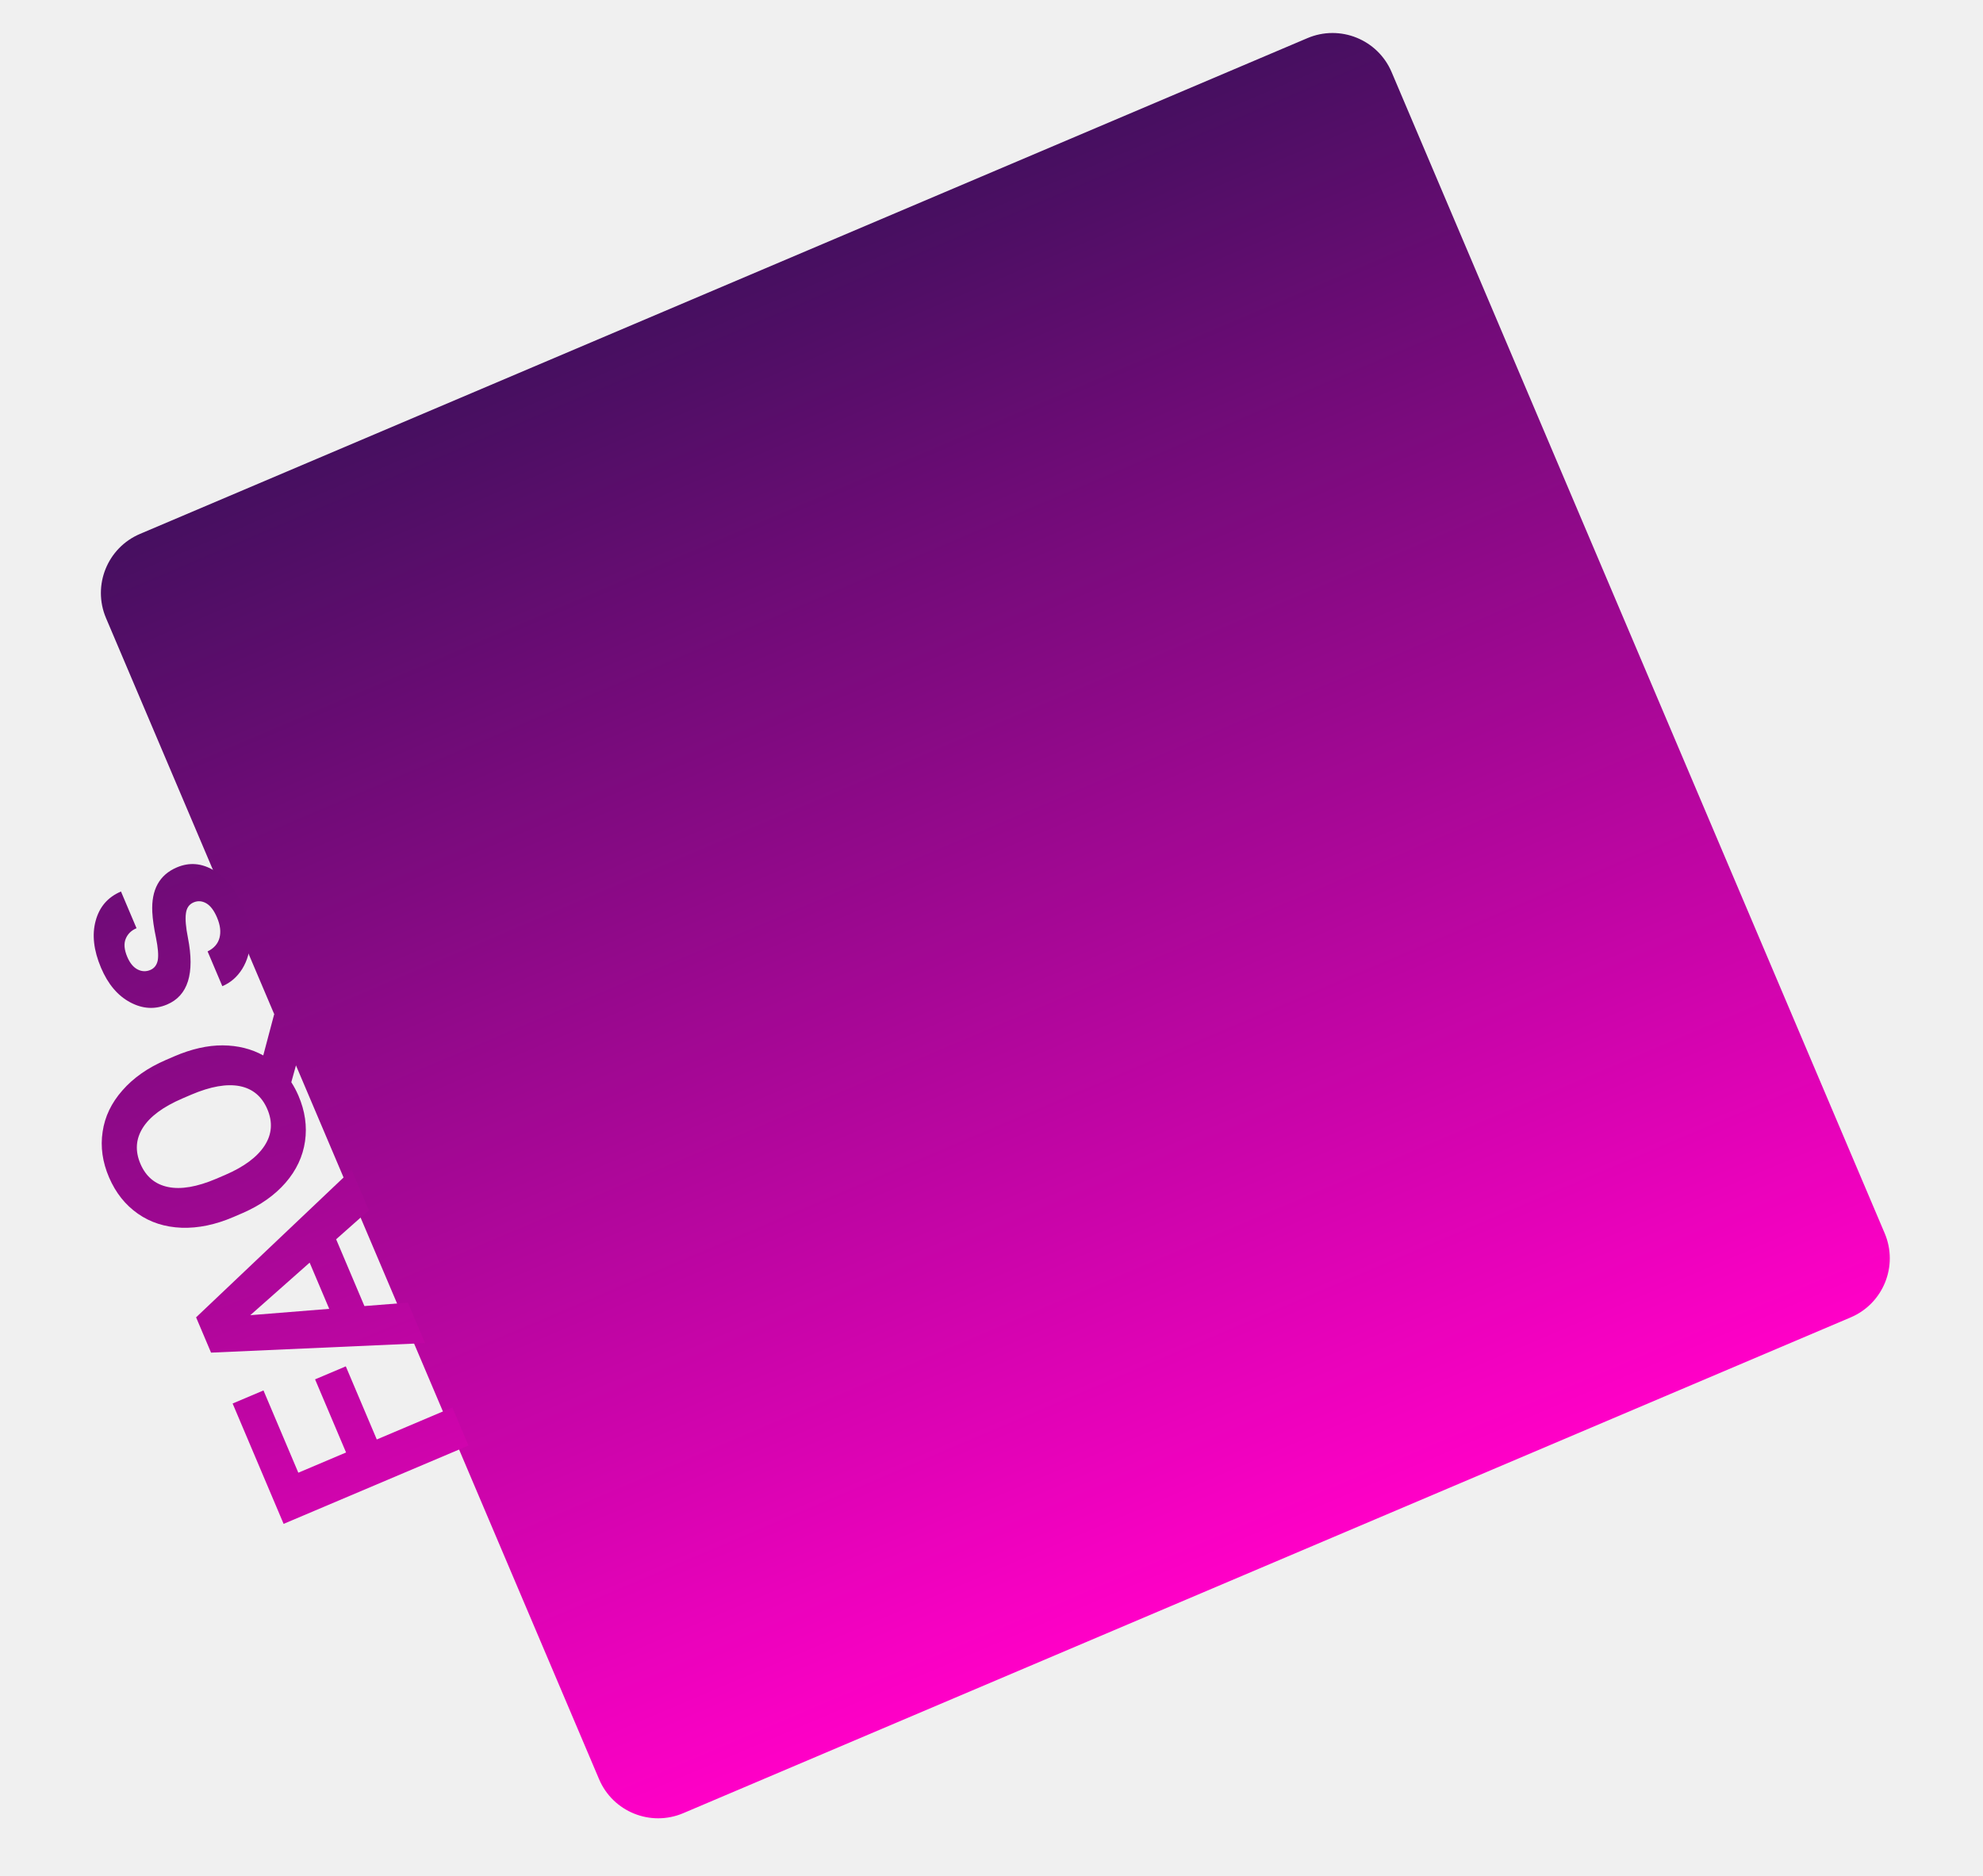
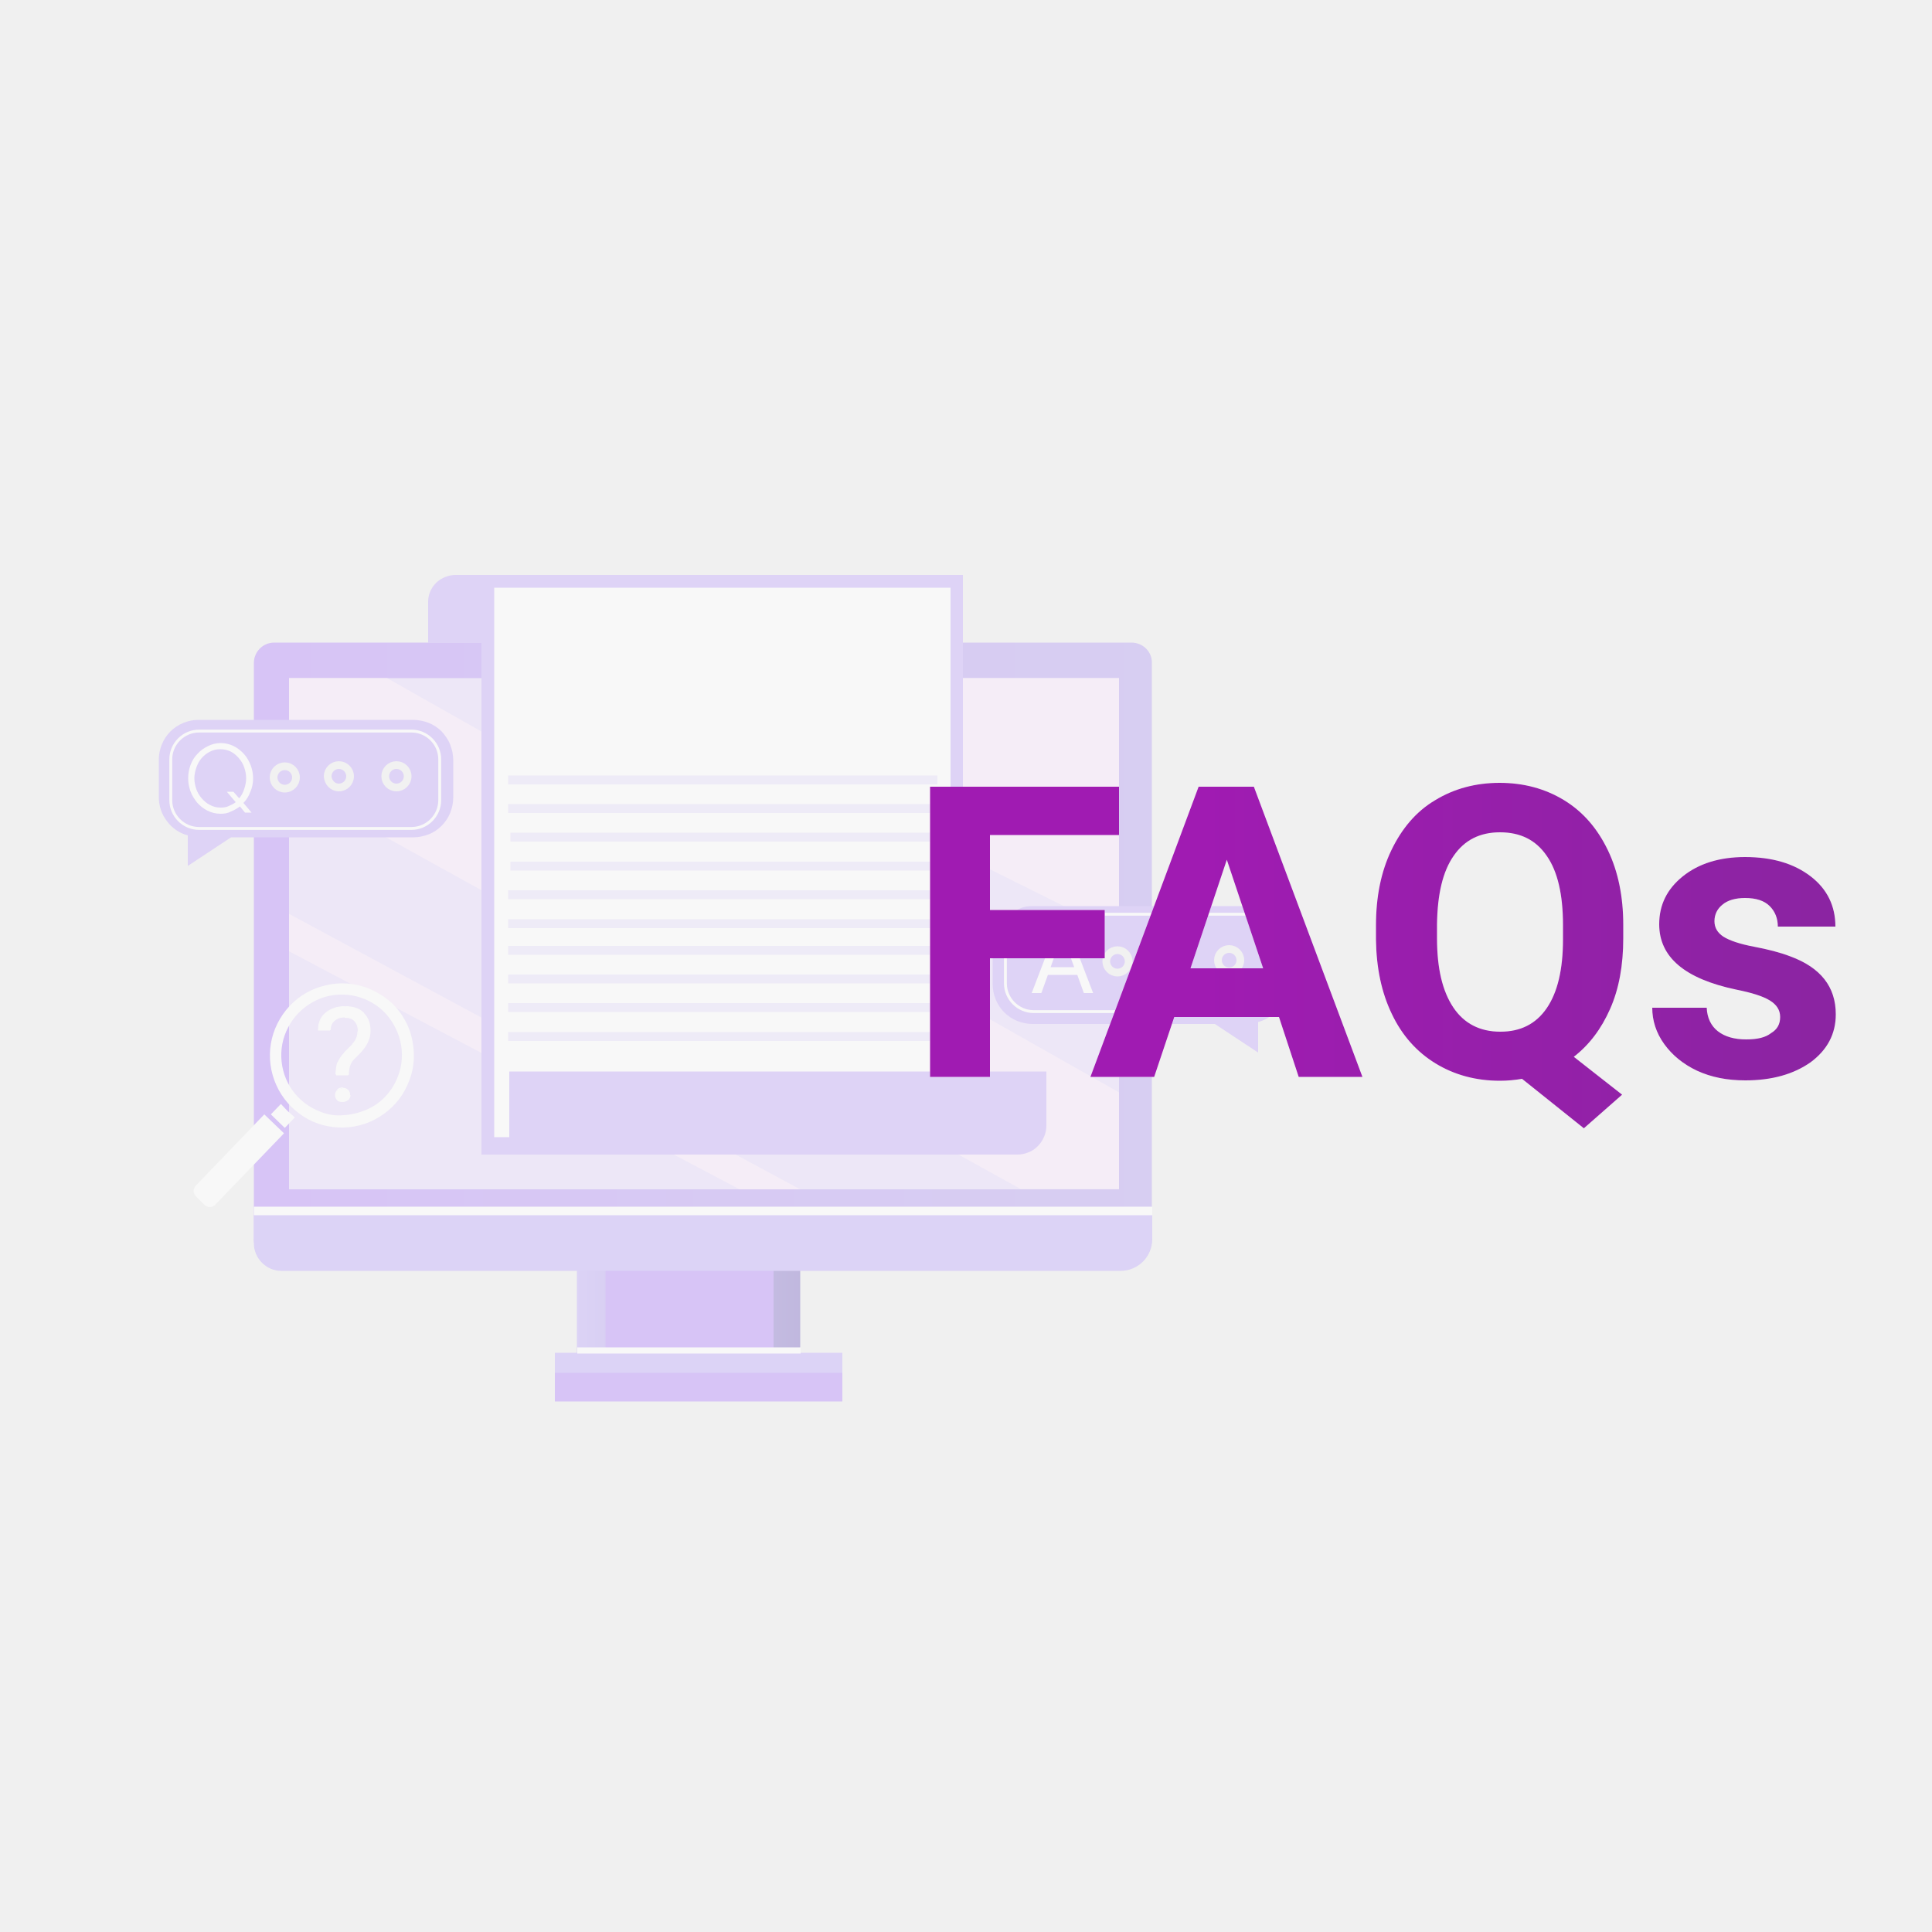
- <svg xmlns="http://www.w3.org/2000/svg" version="1.1" id="_x38_00X800" x="0px" y="0px" viewBox="0 0 1544.99 1461.15" style="enable-background:new 0 0 1544.99 1461.15;" xml:space="preserve">
+ <svg xmlns="http://www.w3.org/2000/svg" version="1.1" x="0px" y="0px" viewBox="0 0 500 500" style="enable-background:new 0 0 500 500;" xml:space="preserve">
  <style type="text/css">
- 	.st0{display:none;fill:url(#SVGID_1_);}
- 	.st1{display:none;fill:url(#SVGID_2_);}
- 	.st2{display:none;fill:url(#SVGID_3_);}
- 	.st3{display:none;fill:url(#SVGID_4_);}
- 	.st4{fill:url(#SVGID_5_);}
- 	.st5{fill:url(#SVGID_6_);}
- 	.st6{fill:url(#SVGID_7_);}
+ 	.st0{opacity:0.5;}
+ 	.st1{fill:url(#SVGID_1_);}
+ 	.st2{fill:url(#SVGID_2_);}
+ 	.st3{fill:#E9DDFD;}
+ 	.st4{fill:url(#SVGID_3_);}
+ 	.st5{fill:url(#SVGID_4_);}
+ 	.st6{fill:url(#SVGID_5_);}
+ 	.st7{fill:url(#SVGID_6_);}
+ 	.st8{fill:#F9EAFD;}
+ 	.st9{fill:#CCB5FB;}
+ 	.st10{fill:#FFFFFF;}
+ 	.st11{opacity:0.59;}
+ 	.st12{opacity:0.59;fill:url(#SVGID_7_);enable-background:new    ;}
+ 	.st13{opacity:0.59;fill:url(#SVGID_8_);enable-background:new    ;}
+ 	.st14{opacity:0.59;fill:url(#SVGID_9_);enable-background:new    ;}
+ 	.st15{opacity:0.59;fill:url(#SVGID_10_);enable-background:new    ;}
+ 	.st16{opacity:0.59;fill:url(#SVGID_11_);enable-background:new    ;}
+ 	.st17{opacity:0.59;fill:url(#SVGID_12_);enable-background:new    ;}
+ 	.st18{opacity:0.59;fill:url(#SVGID_13_);enable-background:new    ;}
+ 	.st19{opacity:0.59;fill:url(#SVGID_14_);enable-background:new    ;}
+ 	.st20{opacity:0.59;fill:url(#SVGID_15_);enable-background:new    ;}
+ 	.st21{opacity:0.59;fill:url(#SVGID_16_);enable-background:new    ;}
+ 	.st22{fill:none;stroke:#F1F1F1;stroke-width:2;stroke-miterlimit:10;}
+ 	.st23{fill:none;stroke:#FFFFFF;stroke-width:0.75;stroke-miterlimit:10;}
+ 	.st24{fill:url(#SVGID_17_);}
</style>
-   <linearGradient id="SVGID_1_" gradientUnits="userSpaceOnUse" x1="420.979" y1="222.189" x2="420.979" y2="-860.611" gradientTransform="matrix(0.9204 -0.3909 -0.3909 -0.9204 295.1712 609.0491)">
-     <stop offset="0" style="stop-color:#460F60" />
-     <stop offset="1" style="stop-color:#FF00C7" />
-   </linearGradient>
-   <path class="st0" d="M141.02,433.12L1050.6,46.86c25.42-10.79,54.77,1.06,65.57,26.48l384.15,904.61  c10.79,25.42-1.06,54.77-26.48,65.57l-909.58,386.26c-25.42,10.79-54.77-1.06-65.57-26.48L114.54,498.68  C103.75,473.27,115.6,443.91,141.02,433.12z" />
-   <linearGradient id="SVGID_2_" gradientUnits="userSpaceOnUse" x1="39.985" y1="179.449" x2="422.194" y2="-754.177" gradientTransform="matrix(1 0 0 -1 8.410366e-06 667.977)">
-     <stop offset="0" style="stop-color:#460F60" />
-     <stop offset="1" style="stop-color:#FF00C7" />
-   </linearGradient>
-   <path class="st1" d="M370.28,1254.76l24.25,56.92l38.54-16.42l-28.46-66.81l23.82-10.15l41.09,96.45l-143.89,61.31l-41.01-96.26  l24.02-10.23l28.38,66.61l34.29-14.61l-24.25-56.92L370.28,1254.76z M362.68,1162.95l-122.11,13.49l-14.06-33.01l165.24-11.2  l13.18,30.93L282.3,1274.38l-14.02-32.91L362.68,1162.95z M265.35,1008.48l24.25,56.92l38.54-16.42l-28.46-66.81l23.82-10.15  l41.1,96.45l-143.89,61.31l-41.01-96.26l24.02-10.23l28.38,66.61l34.29-14.61l-24.25-56.92L265.35,1008.48z M266.23,837.63  l12.63,29.65l-70.08,98.05l94.67-40.34l12.63,29.65l-143.89,61.31l-12.63-29.65l70.24-98.23l-94.87,40.42l-12.59-29.55  L266.23,837.63z M90.44,757.46l18.78,44.08l119.88-51.07l12.63,29.65l-119.88,51.07l18.53,43.48l-24.02,10.23L66.43,767.69  L90.44,757.46z M134.21,632.44c-5.6,2.39-9.04,6.19-10.32,11.4c-1.35,5.24-1.48,13.71-0.39,25.39c1.02,11.71,1.19,21.25,0.52,28.62  c-1.87,20.1-10.28,33.34-25.23,39.71c-7.77,3.31-15.62,4.09-23.53,2.32c-8.01-1.8-15.47-6.06-22.37-12.77  c-6.93-6.78-12.58-15.27-16.93-25.48c-4.38-10.28-6.4-20.24-6.07-29.87c0.26-9.61,2.85-18.07,7.76-25.37  c4.88-7.37,11.63-12.9,20.26-16.57l12.63,29.65c-6.59,2.81-10.81,7.06-12.67,12.75c-1.92,5.72-1.28,12.34,1.92,19.85  c3.09,7.25,7.04,12.22,11.85,14.92c4.74,2.73,9.62,3.02,14.63,0.89c4.68-1.99,7.6-6,8.77-12.03c1.14-6.09,1.14-14.3,0.01-24.64  c-2.11-19.03-1.06-34,3.17-44.9c4.23-10.91,11.94-18.75,23.14-23.52c12.45-5.3,24.24-4.76,35.37,1.63  c11.06,6.42,19.99,17.6,26.79,33.54c4.72,11.07,7,22.01,6.86,32.81c-0.21,10.83-2.82,20.16-7.82,27.97  c-5.03,7.75-12.19,13.6-21.48,17.56l-12.67-29.75c15.88-6.77,19.77-19.64,11.69-38.61c-3-7.05-6.76-11.95-11.28-14.69  C144.21,630.52,139.35,630.25,134.21,632.44z" />
-   <linearGradient id="SVGID_3_" gradientUnits="userSpaceOnUse" x1="404.796" y1="109.229" x2="404.796" y2="-973.571" gradientTransform="matrix(0.9204 -0.3909 -0.3909 -0.9204 271.1458 491.0062)">
-     <stop offset="0" style="stop-color:#460F60" />
-     <stop offset="1" style="stop-color:#FF00C7" />
-   </linearGradient>
-   <path class="st2" d="M146.25,425.37l909.58-386.26c25.42-10.79,54.77,1.06,65.57,26.48l384.15,904.61  c10.79,25.42-1.06,54.77-26.48,65.57l-909.58,386.26c-25.42,10.79-54.77-1.06-65.57-26.48L119.77,490.94  C108.98,465.52,120.83,436.17,146.25,425.37z" />
-   <linearGradient id="SVGID_4_" gradientUnits="userSpaceOnUse" x1="26.631" y1="235.396" x2="408.841" y2="-698.23" gradientTransform="matrix(1 0 0 -1 8.410366e-06 667.977)">
-     <stop offset="0" style="stop-color:#460F60" />
-     <stop offset="1" style="stop-color:#FF00C7" />
-   </linearGradient>
-   <path class="st3" d="M390.62,1190.74l22.15,51.98l33.86-2.75l13.43,31.53l-166.71,7.74l-11.7-27.47l120.94-115.17l13.43,31.53  L390.62,1190.74z M385.34,1244.95l-15.33-35.97l-46.15,41.03L385.34,1244.95z M396.86,1123.16l-143.89,61.31l-21.47-50.4  c-7.44-17.46-9.72-32.13-6.85-44.02c2.81-11.86,10.67-20.54,23.58-26.04c7.05-3,14.05-3.84,20.99-2.52  c6.88,1.35,12.95,4.72,18.2,10.11c-1.3-8.16-0.05-15.55,3.76-22.15c3.78-6.67,9.71-11.73,17.82-15.18  c13.84-5.9,26.19-5.94,37.07-0.15c10.88,5.8,19.86,16.84,26.96,33.12L396.86,1123.16z M321.57,1120.21l38.84-16.55l-10.82-25.4  c-2.98-6.98-6.94-11.72-11.89-14.2c-5.04-2.52-10.5-2.53-16.36-0.03c-13.18,5.61-16.96,15.28-11.35,29L321.57,1120.21z   M300.62,1129.13l-9.35-21.94c-6.64-14.84-15.78-19.78-27.45-14.81c-6.52,2.78-10.39,6.68-11.59,11.71  c-1.3,4.99-0.21,11.57,3.27,19.74l8.84,20.75L300.62,1129.13z M222.74,904.96c14.17-6.04,27.65-8.82,40.46-8.36  c12.81,0.46,24.1,4.13,33.89,11.02c9.76,6.82,17.2,16.26,22.34,28.31c5.08,11.92,6.75,23.79,5,35.58  c-1.75,11.8-6.83,22.53-15.24,32.18c-8.48,9.69-19.63,17.51-33.44,23.47l-7.12,3.03c-14.17,6.04-27.7,8.8-40.6,8.31  c-13-0.54-24.34-4.23-34.03-11.07c-9.78-6.89-17.23-16.32-22.34-28.31c-5.11-11.99-6.74-23.87-4.9-35.63  c1.75-11.8,6.94-22.54,15.58-32.21c8.55-9.71,19.87-17.57,33.97-23.58L222.74,904.96z M229.02,937.78  c-15.09,6.43-25.4,14.01-30.94,22.76c-5.54,8.74-6.17,18.12-1.91,28.14c4.24,9.95,11.4,15.97,21.47,18.06  c10.01,2.12,22.51,0.02,37.49-6.28l7.02-2.99c14.69-6.26,24.94-13.82,30.74-22.67c5.8-8.85,6.54-18.36,2.22-28.5  c-4.24-9.95-11.38-15.93-21.43-17.96c-10.11-2-22.66,0.16-37.65,6.47L229.02,937.78z M91.95,806.55l94.77-40.38  c15.75-6.71,30.3-7.07,43.67-1.09c13.34,5.92,23.65,17.4,30.92,34.47c7.16,16.8,8.39,32.04,3.71,45.71  c-4.68,13.67-14.76,23.92-30.22,30.74l-95.86,40.84l-12.63-29.65l94.97-40.46c9.42-4.01,15.35-9.19,17.79-15.52  c2.35-6.37,1.82-13.54-1.58-21.51c-7.1-16.67-19.47-21.4-37.11-14.2l-95.76,40.8L91.95,806.55z M59.46,663.7l18.78,44.08  l119.88-51.08l12.63,29.65L90.87,737.42l18.53,43.48l-24.01,10.23L35.45,673.93L59.46,663.7z" />
-   <linearGradient id="SVGID_5_" gradientUnits="userSpaceOnUse" x1="369.086" y1="107.018" x2="369.086" y2="-975.782" gradientTransform="matrix(0.9204 -0.3909 -0.3909 -0.9204 265.9748 465.5995)">
-     <stop offset="0" style="stop-color:#460F60" />
-     <stop offset="1" style="stop-color:#FF00C7" />
-   </linearGradient>
-   <path class="st4" d="M109.08,415.96L1018.66,29.7c25.42-10.79,54.77,1.06,65.57,26.48l384.15,904.61  c10.79,25.42-1.06,54.77-26.48,65.57l-909.58,386.26c-25.42,10.79-54.77-1.06-65.57-26.48L82.6,481.53  C71.8,456.11,83.66,426.75,109.08,415.96z" />
-   <linearGradient id="SVGID_6_" gradientUnits="userSpaceOnUse" x1="20.008" y1="171.795" x2="383.839" y2="-711.709" gradientTransform="matrix(1 0 0 -1 8.410366e-06 667.977)">
-     <stop offset="0" style="stop-color:#460F60" />
-     <stop offset="1" style="stop-color:#FF00C7" />
-   </linearGradient>
-   <path class="st5" d="M269.42,1064.5l24.14,56.97l58.85-24.93l12.57,29.67l-144.01,61.01l-39.73-93.77l24.04-10.18l27.15,64.09  l37.19-15.76l-24.14-56.97L269.42,1064.5z M261.89,965.5l22.04,52.03l33.86-2.68l13.37,31.55l-166.73,7.41l-11.65-27.5  l121.18-114.92l13.37,31.55L261.89,965.5z M256.5,1019.7l-15.25-36l-46.24,40.94L256.5,1019.7z M150.82,703.04  c-3.49,1.48-5.49,4.39-5.99,8.72c-0.59,4.29-0.06,10.6,1.6,18.92c5.44,27.72,0.02,45.02-16.27,51.92  c-9.5,4.02-19.07,3.45-28.73-1.71c-9.75-5.2-17.32-14.17-22.71-26.89c-5.76-13.58-7.15-25.79-4.19-36.61  c2.93-10.89,9.51-18.49,19.73-22.83l12.11,28.59c-4.09,1.73-6.89,4.48-8.41,8.23c-1.59,3.78-1.19,8.48,1.18,14.08  c2.04,4.81,4.71,8.08,8,9.79s6.62,1.86,9.98,0.44c3.17-1.34,5.11-3.91,5.83-7.72c0.63-3.84,0.16-9.63-1.41-17.37  c-1.63-7.71-2.59-14.38-2.88-20.01c-0.86-17.45,5.54-29.06,19.19-34.84c9.76-4.14,19.45-3.3,29.06,2.5  c9.55,5.83,17.13,15.38,22.75,28.63c3.8,8.97,5.6,17.62,5.39,25.95c-0.3,8.29-2.38,15.59-6.24,21.89  c-3.93,6.33-9.13,10.87-15.59,13.6l-11.48-27.1c4.97-2.41,8.06-5.94,9.28-10.58c1.22-4.64,0.59-9.9-1.9-15.76  c-2.32-5.47-5.09-9.16-8.3-11.07C157.52,701.88,154.18,701.62,150.82,703.04z" />
-   <linearGradient id="SVGID_7_" gradientUnits="userSpaceOnUse" x1="14.649" y1="217.782" x2="382.186" y2="-806.332" gradientTransform="matrix(1 0 0 -1 8.410366e-06 667.977)">
-     <stop offset="0" style="stop-color:#460F60" />
-     <stop offset="1" style="stop-color:#FF00C7" />
-   </linearGradient>
-   <path class="st6" d="M135.73,822.99c13.42-5.77,26.03-8.63,37.83-8.56c11.74,0.1,22.25,2.7,31.55,7.83l8.47-31.95l24.79,11.67  l-11.41,41.16c2.09,3.23,3.94,6.72,5.56,10.47c5.12,11.91,6.83,23.76,5.13,35.57c-1.7,11.8-6.75,22.55-15.13,32.24  c-8.45,9.72-19.57,17.58-33.35,23.59l-7.1,3.06c-14.14,6.09-27.67,8.9-40.57,8.45c-13-0.49-24.35-4.14-34.07-10.95  c-9.81-6.85-17.29-16.26-22.44-28.23c-5.15-11.97-6.83-23.84-5.03-35.61c1.7-11.8,6.86-22.56,15.47-32.27  c8.51-9.75,19.81-17.65,33.89-23.7L135.73,822.99z M142.12,855.79c-15.06,6.48-25.35,14.1-30.86,22.87  c-5.51,8.76-6.11,18.14-1.81,28.14c4.27,9.93,11.45,15.93,21.54,17.98c10.02,2.08,22.51-0.06,37.47-6.42l7.01-3.01  c14.67-6.31,24.89-13.91,30.66-22.78c5.77-8.88,6.48-18.38,2.12-28.51c-4.27-9.93-11.44-15.89-21.49-17.88  c-10.12-1.96-22.66,0.24-37.62,6.6L142.12,855.79z" />
+   <g id="BACKGROUND">
+ </g>
+   <g id="OBJECTS">
+     <g class="st0">
+       <linearGradient id="SVGID_1_" gradientUnits="userSpaceOnUse" x1="149.278" y1="162.862" x2="207.12" y2="162.862" gradientTransform="matrix(1 0 0 -1 8.410366e-06 500.1102)">
+         <stop offset="0" style="stop-color:#C7B5FB" />
+         <stop offset="1" style="stop-color:#907FCC" />
+       </linearGradient>
+       <path class="st1" d="M207.1,320.9h-57.8v32.6h57.8V320.9z" />
+       <linearGradient id="SVGID_2_" gradientUnits="userSpaceOnUse" x1="298.178" y1="253.919" x2="65.665" y2="253.919" gradientTransform="matrix(1 0 0 -1 8.410366e-06 500.1102)">
+         <stop offset="0" style="stop-color:#BEABF3" />
+         <stop offset="0.49" style="stop-color:#BDA3F6" />
+         <stop offset="1" style="stop-color:#BD97FB" />
+       </linearGradient>
+       <path class="st2" d="M292.8,166.3H71c-3,0-5.3,2.4-5.3,5.3v149.1c0,3,2.4,5.3,5.3,5.3h221.8c3,0,5.3-2.4,5.3-5.3V171.6    C298.2,168.7,295.8,166.3,292.8,166.3z" />
+       <path class="st3" d="M289.6,175.5H74.8v132.3h214.8V175.5z" />
+       <linearGradient id="SVGID_3_" gradientUnits="userSpaceOnUse" x1="26369.148" y1="160.858" x2="20436.357" y2="160.858" gradientTransform="matrix(1 0 0 -1 8.410366e-06 500.1102)">
+         <stop offset="0" style="stop-color:#BEABF3" />
+         <stop offset="0.49" style="stop-color:#BDA3F6" />
+         <stop offset="1" style="stop-color:#BD97FB" />
+       </linearGradient>
+       <path class="st4" d="M200.2,326.1h-43.5v26.3h43.5V326.1z" />
+       <linearGradient id="SVGID_4_" gradientUnits="userSpaceOnUse" x1="42097.605" y1="179.467" x2="211422.922" y2="179.467" gradientTransform="matrix(1 0 0 -1 8.410366e-06 500.1102)">
+         <stop offset="0" style="stop-color:#C7B5FB" />
+         <stop offset="1" style="stop-color:#907FCC" />
+       </linearGradient>
+       <path class="st5" d="M65.7,312.3h232.5v8.4c0,2.2-0.9,4.3-2.4,5.8c-1.5,1.5-3.6,2.4-5.8,2.4H72.8c-1.9,0-3.7-0.8-5-2.1    c-1.3-1.3-2.1-3.1-2.1-5V312.3z" />
+       <linearGradient id="SVGID_5_" gradientUnits="userSpaceOnUse" x1="49119.598" y1="142.53" x2="31761.174" y2="142.53" gradientTransform="matrix(1 0 0 -1 8.410366e-06 500.1102)">
+         <stop offset="0" style="stop-color:#BEABF3" />
+         <stop offset="0.49" style="stop-color:#BDA3F6" />
+         <stop offset="1" style="stop-color:#BD97FB" />
+       </linearGradient>
+       <path class="st6" d="M218,352.4h-74.4v10.3H218V352.4z" />
+       <linearGradient id="SVGID_6_" gradientUnits="userSpaceOnUse" x1="31761.174" y1="147.399" x2="49119.598" y2="147.399" gradientTransform="matrix(1 0 0 -1 8.410366e-06 500.1102)">
+         <stop offset="0" style="stop-color:#C7B5FB" />
+         <stop offset="1" style="stop-color:#907FCC" />
+       </linearGradient>
+       <path class="st7" d="M218,350.1h-74.4v5.2H218V350.1z" />
+       <path class="st8" d="M74.8,202.8l189.3,104.9h25.5v-25L100.2,175.5H74.8L74.8,202.8z" />
+       <path class="st8" d="M156.7,175.5l132.9,66.1v-66.1H156.7z" />
+       <path class="st8" d="M207.1,307.8L74.8,236.5v9.7l116.6,61.6H207.1z" />
+       <path class="st9" d="M117.9,148.8h7.3v17.6h-14.4v-10.6c0-1.9,0.7-3.6,2.1-5C114.3,149.5,116.1,148.8,117.9,148.8z" />
+       <path class="st9" d="M249.2,148.8H124.6v150h124.6V148.8z" />
+       <path class="st10" d="M246,152.1H127.9v142.2H246V152.1z" />
+       <path class="st9" d="M131.8,277.3h139v14c0,1-0.2,2-0.6,2.9c-0.4,0.9-0.9,1.7-1.6,2.4c-0.7,0.7-1.5,1.3-2.4,1.6    c-0.9,0.4-1.9,0.6-2.9,0.6H131.8V277.3z" />
+       <g class="st11">
+         <linearGradient id="SVGID_7_" gradientUnits="userSpaceOnUse" x1="43129.98" y1="298.304" x2="81788.961" y2="298.304" gradientTransform="matrix(1 0 0 -1 8.410366e-06 500.1102)">
+           <stop offset="0" style="stop-color:#C7B5FB" />
+           <stop offset="1" style="stop-color:#907FCC" />
+         </linearGradient>
+         <path class="st12" d="M242.6,200.7H131.5v2.3h111.1V200.7z" />
+         <linearGradient id="SVGID_8_" gradientUnits="userSpaceOnUse" x1="43129.98" y1="290.858" x2="81788.961" y2="290.858" gradientTransform="matrix(1 0 0 -1 8.410366e-06 500.1102)">
+           <stop offset="0" style="stop-color:#C7B5FB" />
+           <stop offset="1" style="stop-color:#907FCC" />
+         </linearGradient>
+         <path class="st13" d="M242.6,208.1H131.5v2.3h111.1V208.1z" />
+         <linearGradient id="SVGID_9_" gradientUnits="userSpaceOnUse" x1="-29374.492" y1="283.411" x2="-68032" y2="283.411" gradientTransform="matrix(1 0 0 -1 8.410366e-06 500.1102)">
+           <stop offset="0" style="stop-color:#C7B5FB" />
+           <stop offset="1" style="stop-color:#907FCC" />
+         </linearGradient>
+         <path class="st14" d="M132.1,217.8h111.1v-2.3H132.1V217.8z" />
+         <linearGradient id="SVGID_10_" gradientUnits="userSpaceOnUse" x1="-29374.492" y1="275.968" x2="-68032" y2="275.968" gradientTransform="matrix(1 0 0 -1 8.410366e-06 500.1102)">
+           <stop offset="0" style="stop-color:#C7B5FB" />
+           <stop offset="1" style="stop-color:#907FCC" />
+         </linearGradient>
+         <path class="st15" d="M132.1,225.3h111.1V223H132.1V225.3z" />
+         <linearGradient id="SVGID_11_" gradientUnits="userSpaceOnUse" x1="43129.98" y1="268.522" x2="81788.961" y2="268.522" gradientTransform="matrix(1 0 0 -1 8.410366e-06 500.1102)">
+           <stop offset="0" style="stop-color:#C7B5FB" />
+           <stop offset="1" style="stop-color:#907FCC" />
+         </linearGradient>
+         <path class="st16" d="M242.6,230.4H131.5v2.3h111.1V230.4z" />
+         <linearGradient id="SVGID_12_" gradientUnits="userSpaceOnUse" x1="43129.98" y1="261.079" x2="81788.961" y2="261.079" gradientTransform="matrix(1 0 0 -1 8.410366e-06 500.1102)">
+           <stop offset="0" style="stop-color:#C7B5FB" />
+           <stop offset="1" style="stop-color:#907FCC" />
+         </linearGradient>
+         <path class="st17" d="M242.6,237.9H131.5v2.3h111.1V237.9z" />
+         <linearGradient id="SVGID_13_" gradientUnits="userSpaceOnUse" x1="-29572.74" y1="254.204" x2="-68231.617" y2="254.204" gradientTransform="matrix(1 0 0 -1 8.410366e-06 500.1102)">
+           <stop offset="0" style="stop-color:#C7B5FB" />
+           <stop offset="1" style="stop-color:#907FCC" />
+         </linearGradient>
+         <path class="st18" d="M131.5,247.1h111.1v-2.3H131.5V247.1z" />
+         <linearGradient id="SVGID_14_" gradientUnits="userSpaceOnUse" x1="-29572.74" y1="246.758" x2="-68231.617" y2="246.758" gradientTransform="matrix(1 0 0 -1 8.410366e-06 500.1102)">
+           <stop offset="0" style="stop-color:#C7B5FB" />
+           <stop offset="1" style="stop-color:#907FCC" />
+         </linearGradient>
+         <path class="st19" d="M131.5,254.5h111.1v-2.3H131.5V254.5z" />
+         <linearGradient id="SVGID_15_" gradientUnits="userSpaceOnUse" x1="43129.98" y1="239.315" x2="81788.961" y2="239.315" gradientTransform="matrix(1 0 0 -1 8.410366e-06 500.1102)">
+           <stop offset="0" style="stop-color:#C7B5FB" />
+           <stop offset="1" style="stop-color:#907FCC" />
+         </linearGradient>
+         <path class="st20" d="M242.6,259.6H131.5v2.3h111.1V259.6z" />
+         <linearGradient id="SVGID_16_" gradientUnits="userSpaceOnUse" x1="43129.98" y1="231.873" x2="81788.961" y2="231.873" gradientTransform="matrix(1 0 0 -1 8.410366e-06 500.1102)">
+           <stop offset="0" style="stop-color:#C7B5FB" />
+           <stop offset="1" style="stop-color:#907FCC" />
+         </linearGradient>
+         <path class="st21" d="M242.6,267.1H131.5v2.3h111.1V267.1z" />
+       </g>
+       <path class="st9" d="M106.9,186.3H51.4c-2.7,0-5.4,1.1-7.3,3c-1.9,1.9-3,4.6-3,7.3v9.7c0,2.2,0.7,4.4,2.1,6.2    c1.3,1.8,3.2,3.1,5.4,3.7v7.9l11.2-7.4h47.2c1.4,0,2.7-0.3,4-0.8c1.3-0.5,2.4-1.3,3.3-2.2c1-1,1.7-2.1,2.2-3.3    c0.5-1.3,0.8-2.6,0.8-4v-9.7c0-1.4-0.3-2.7-0.8-4c-0.5-1.3-1.3-2.4-2.2-3.4c-1-1-2.1-1.7-3.3-2.2S108.2,186.3,106.9,186.3    L106.9,186.3z" />
+       <path class="st9" d="M267.3,234.5h55.5c1.4,0,2.7,0.3,4,0.8c1.3,0.5,2.4,1.3,3.3,2.2c1,1,1.7,2.1,2.2,3.4c0.5,1.3,0.8,2.6,0.8,4    v9.7c0,2.2-0.7,4.4-2.1,6.2c-1.3,1.8-3.2,3.1-5.4,3.7v7.9l-11.2-7.4h-47.2c-2.7,0-5.4-1.1-7.3-3c-1.9-1.9-3-4.6-3-7.3v-9.7    c0-1.4,0.3-2.7,0.8-4c0.5-1.3,1.3-2.4,2.2-3.3c1-1,2.1-1.7,3.3-2.2C264.6,234.7,265.9,234.5,267.3,234.5L267.3,234.5z" />
+       <path class="st10" d="M57.1,210.6c-1.3,0-2.4-0.3-3.4-0.8c-1-0.5-1.9-1.2-2.7-2.1c-0.7-0.9-1.3-1.8-1.7-2.9    c-0.4-1.1-0.6-2.2-0.6-3.4c0-1.2,0.2-2.3,0.6-3.4c0.4-1.1,1-2.1,1.8-2.9c0.8-0.9,1.7-1.5,2.7-2c1-0.5,2.1-0.8,3.3-0.8    c1.3,0,2.4,0.3,3.4,0.8c1,0.5,1.9,1.2,2.7,2.1c0.8,0.9,1.3,1.9,1.7,2.9c0.4,1.1,0.6,2.2,0.6,3.3c0,1.2-0.2,2.4-0.7,3.5    c-0.4,1.1-1,2.1-1.8,2.9l2.1,2.5h-1.7l-1.3-1.6c-0.7,0.5-1.5,1-2.3,1.3C58.9,210.5,58,210.6,57.1,210.6z M57.1,209    c0.8,0,1.5-0.1,2.1-0.4c0.7-0.3,1.3-0.6,1.8-1l-2.3-2.7h1.7l1.5,1.7c0.6-0.7,1-1.5,1.3-2.4c0.3-0.9,0.5-1.8,0.5-2.8    c0-1-0.2-1.9-0.5-2.8c-0.3-0.9-0.8-1.7-1.4-2.4c-0.6-0.7-1.3-1.3-2.1-1.7c-0.8-0.4-1.7-0.6-2.7-0.6c-1,0-1.9,0.2-2.8,0.7    c-0.8,0.4-1.5,1-2.1,1.7c-0.6,0.7-1,1.5-1.3,2.4c-0.3,0.9-0.5,1.8-0.5,2.7c0,1,0.2,1.9,0.5,2.8s0.8,1.7,1.4,2.4    c0.6,0.7,1.3,1.3,2.1,1.7C55.2,208.8,56.1,209,57.1,209z" />
+       <path class="st22" d="M73.7,204.1c1.6,0,2.9-1.3,2.9-2.9c0-1.6-1.3-2.9-2.9-2.9c-1.6,0-2.9,1.3-2.9,2.9    C70.8,202.8,72.1,204.1,73.7,204.1z" />
+       <path class="st22" d="M87.7,203.8c1.6,0,2.9-1.3,2.9-2.9c0-1.6-1.3-2.9-2.9-2.9c-1.6,0-2.9,1.3-2.9,2.9    C84.9,202.5,86.1,203.8,87.7,203.8z" />
+       <path class="st22" d="M102.6,203.8c1.6,0,2.9-1.3,2.9-2.9c0-1.6-1.3-2.9-2.9-2.9c-1.6,0-2.9,1.3-2.9,2.9    C99.7,202.5,101,203.8,102.6,203.8z" />
+       <path class="st10" d="M278.8,252.3h-7.6l-1.7,4.7h-2.5l6.9-18h2.1l6.9,18h-2.4L278.8,252.3z M271.9,250.3h6.1l-3.1-8.4    L271.9,250.3z" />
+       <path class="st22" d="M289.2,251.7c1.6,0,2.9-1.3,2.9-2.9s-1.3-2.9-2.9-2.9c-1.6,0-2.9,1.3-2.9,2.9S287.6,251.7,289.2,251.7z" />
+       <path class="st22" d="M303.2,251.4c1.6,0,2.9-1.3,2.9-2.9c0-1.6-1.3-2.9-2.9-2.9c-1.6,0-2.9,1.3-2.9,2.9    C300.4,250.1,301.6,251.4,303.2,251.4z" />
+       <path class="st22" d="M318.1,251.4c1.6,0,2.9-1.3,2.9-2.9c0-1.6-1.3-2.9-2.9-2.9c-1.6,0-2.9,1.3-2.9,2.9    C315.2,250.1,316.5,251.4,318.1,251.4z" />
+       <path class="st10" d="M95.1,255.7c-3.4-1.3-7.2-1.6-10.8-0.7c-3.6,0.8-6.9,2.7-9.4,5.4c-2.5,2.7-4.2,6.1-4.8,9.7    c-0.6,3.6-0.1,7.4,1.4,10.7c1.5,3.4,4,6.2,7.1,8.2c3.1,2,6.8,2.9,10.4,2.8c3.7-0.1,7.3-1.3,10.3-3.5c3-2.1,5.3-5.1,6.6-8.6    c0.9-2.3,1.3-4.7,1.2-7.2c-0.1-2.4-0.6-4.9-1.6-7.1c-1-2.2-2.4-4.2-4.2-5.9C99.5,257.9,97.4,256.6,95.1,255.7L95.1,255.7z     M82.9,287.7c-2.9-1.1-5.4-3-7.2-5.5c-1.8-2.5-2.8-5.5-2.9-8.6c-0.1-3.1,0.7-6.1,2.4-8.8c1.6-2.6,4-4.7,6.8-6    c2.8-1.3,5.9-1.7,9-1.2c3,0.5,5.9,1.9,8.1,4c2.2,2.1,3.8,4.9,4.5,7.9c0.7,3,0.5,6.2-0.6,9c-0.7,1.9-1.8,3.7-3.2,5.2    c-1.4,1.5-3.1,2.7-5,3.5c-1.9,0.8-3.9,1.3-5.9,1.4C86.9,288.8,84.8,288.5,82.9,287.7L82.9,287.7z" />
+       <path class="st10" d="M74.2,287.3c-0.5-0.5-1-1.1-1.5-1.6l-2.6,2.7l3.6,3.5l2.6-2.7C75.6,288.5,74.8,287.9,74.2,287.3z" />
+       <path class="st10" d="M68.4,288.4l5.1,4.9l-17.8,18.5c-0.4,0.4-0.9,0.6-1.4,0.6c-0.5,0-1-0.2-1.4-0.6l-2.2-2.2    c-0.4-0.4-0.6-0.9-0.6-1.4c0-0.5,0.2-1,0.6-1.4L68.4,288.4L68.4,288.4z" />
+       <path class="st10" d="M87,278.1c0-1.3,0.2-2.3,0.4-3.1c0.3-0.8,0.8-1.6,1.7-2.5l2.2-2.2c0.9-1,1.4-2.2,1.4-3.4    c0-1.2-0.3-2.1-0.9-2.7c-0.6-0.7-1.5-1-2.6-1c-1.1,0-2,0.3-2.7,0.9c-0.7,0.6-1,1.4-1,2.4h-3.1c0-1.8,0.7-3.2,1.9-4.3    c1.3-1.1,2.9-1.7,4.9-1.7c2.1,0,3.7,0.6,4.9,1.7c1.2,1.1,1.7,2.6,1.7,4.6c0,1.9-0.9,3.8-2.7,5.7l-1.8,1.8    c-0.8,0.9-1.2,2.2-1.2,3.8H87z M86.9,283.4c0-0.5,0.1-0.9,0.4-1.2c0.3-0.3,0.8-0.5,1.4-0.5s1,0.2,1.4,0.5c0.3,0.3,0.5,0.7,0.5,1.2    c0,0.5-0.2,0.9-0.5,1.2c-0.3,0.3-0.8,0.5-1.4,0.5s-1-0.2-1.4-0.5C87,284.3,86.9,283.9,86.9,283.4z" />
+       <path class="st10" d="M87,278.1l-0.1,0l0,0.1H87V278.1z M89.2,272.5l-0.1-0.1l0,0L89.2,272.5z M91.3,270.3l0.1,0.1l0,0L91.3,270.3    z M91.8,264.2l-0.1,0.1l0,0L91.8,264.2z M85.4,266.5v0.1h0.1v-0.1H85.4z M82.4,266.5l-0.1,0l0,0.1h0.1V266.5z M84.3,262.2l0.1,0.1    l0,0L84.3,262.2z M94,262.2l-0.1,0.1l0,0L94,262.2z M93.1,272.5L93.1,272.5l0.1,0.1L93.1,272.5z M91.3,274.3L91.3,274.3l-0.1-0.1    l0,0L91.3,274.3z M90.1,278.1v0.1h0.1v-0.1H90.1z M87.3,282.1l-0.1-0.1l0,0L87.3,282.1z M90,282.1l-0.1,0.1l0,0L90,282.1z     M90,284.6l0.1,0.1l0,0L90,284.6z M87.3,284.6l-0.1,0.1l0,0L87.3,284.6z M87.2,278.1c0-1.3,0.2-2.3,0.4-3.1l-0.3-0.1    c-0.3,0.8-0.4,1.8-0.5,3.1L87.2,278.1z M87.6,275.1c0.3-0.7,0.8-1.6,1.7-2.5l-0.2-0.2c-0.9,0.9-1.4,1.8-1.7,2.6L87.6,275.1z     M89.2,272.6l2.2-2.2l-0.2-0.2l-2.2,2.2L89.2,272.6z M91.4,270.4c0.9-1.1,1.4-2.2,1.4-3.5h-0.3c0,1.2-0.4,2.3-1.4,3.3L91.4,270.4z     M92.8,266.9c0-1.2-0.3-2.1-0.9-2.8l-0.2,0.2c0.6,0.6,0.9,1.5,0.9,2.6H92.8z M91.9,264.1c-0.6-0.7-1.6-1-2.7-1v0.3    c1.1,0,2,0.3,2.5,0.9L91.9,264.1z M89.2,263.1c-1.1,0-2.1,0.3-2.8,0.9l0.2,0.2c0.7-0.6,1.5-0.9,2.6-0.9V263.1z M86.4,264    c-0.7,0.6-1.1,1.5-1.1,2.5h0.3c0-1,0.3-1.7,1-2.3L86.4,264z M85.4,266.4h-3.1v0.3h3.1V266.4z M82.5,266.5c0-1.7,0.6-3.1,1.9-4.2    l-0.2-0.2c-1.3,1.1-1.9,2.6-1.9,4.4L82.5,266.5z M84.4,262.3c1.2-1.1,2.8-1.6,4.8-1.6v-0.3c-2,0-3.7,0.6-5,1.7L84.4,262.3z     M89.2,260.7c2.1,0,3.6,0.6,4.8,1.6l0.2-0.2c-1.2-1.2-2.8-1.7-4.9-1.7V260.7z M93.9,262.3c1.1,1.1,1.7,2.6,1.7,4.5h0.3    c0-2-0.6-3.5-1.8-4.7L93.9,262.3z M95.6,266.8c0,1.9-0.9,3.7-2.6,5.6l0.2,0.2c1.8-1.9,2.7-3.8,2.7-5.8H95.6z M93,272.4l-1.8,1.8    l0.2,0.2l1.8-1.8L93,272.4z M91.2,274.2c-0.8,0.9-1.2,2.2-1.2,3.9h0.3c0-1.7,0.4-2.9,1.2-3.8L91.2,274.2z M90.1,278H87v0.3h3.1    V278z M87,283.4c0-0.5,0.1-0.8,0.4-1.1l-0.2-0.2c-0.3,0.4-0.5,0.8-0.5,1.3H87z M87.4,282.2c0.3-0.3,0.7-0.5,1.3-0.5v-0.3    c-0.6,0-1.1,0.2-1.5,0.6L87.4,282.2z M88.7,281.8c0.6,0,1,0.2,1.2,0.5l0.2-0.2c-0.3-0.4-0.8-0.6-1.5-0.6V281.8z M89.9,282.2    c0.3,0.3,0.4,0.7,0.4,1.1h0.3c0-0.5-0.2-1-0.5-1.3L89.9,282.2z M90.4,283.4c0,0.5-0.1,0.8-0.4,1.1l0.2,0.2    c0.3-0.4,0.5-0.8,0.5-1.3H90.4z M89.9,284.5c-0.3,0.3-0.7,0.4-1.3,0.4v0.3c0.6,0,1.1-0.2,1.5-0.5L89.9,284.5z M88.7,284.9    c-0.6,0-1-0.2-1.3-0.4l-0.2,0.2c0.3,0.4,0.8,0.5,1.5,0.5V284.9z M87.4,284.5c-0.3-0.3-0.4-0.7-0.4-1.1h-0.3c0,0.5,0.2,1,0.5,1.3    L87.4,284.5z" />
+       <path class="st23" d="M322.5,236.6h-55c-4,0-7.3,3.3-7.3,7.3v10.6c0,4,3.3,7.3,7.3,7.3h55c4,0,7.3-3.3,7.3-7.3v-10.6    C329.8,239.9,326.5,236.6,322.5,236.6z" />
+       <path class="st23" d="M106.5,189.2h-55c-4,0-7.3,3.3-7.3,7.3v10.6c0,4,3.3,7.3,7.3,7.3h55c4,0,7.3-3.3,7.3-7.3v-10.6    C113.8,192.5,110.5,189.2,106.5,189.2z" />
+       <path class="st10" d="M298.2,312.3H65.7v2.2h232.5V312.3z" />
+       <path class="st10" d="M207.2,348.7h-57.8v1.6h57.8V348.7z" />
+     </g>
+     <path class="st10" d="M285.9,248h-29.7v30.7h-15.5v-75.1h48.9v12.5h-33.4v19.4h29.7V248z M331,263.2h-27.1l-5.2,15.5h-16.5l28-75.1   h14.3l28.1,75.1h-16.5L331,263.2z M308.1,250.6h18.8l-9.4-28.1L308.1,250.6z M420.1,242.8c0,7-1.1,13.1-3.4,18.3   c-2.3,5.2-5.4,9.3-9.4,12.4l12.5,9.8l-9.9,8.7l-16-12.8c-1.8,0.3-3.7,0.5-5.7,0.5c-6.2,0-11.8-1.5-16.7-4.5   c-4.9-3-8.7-7.3-11.3-12.8c-2.7-5.6-4-12-4.1-19.2v-3.7c0-7.4,1.3-13.9,4-19.5c2.7-5.6,6.4-10,11.3-12.9c4.9-3,10.5-4.5,16.7-4.5   s11.8,1.5,16.7,4.5c4.9,3,8.6,7.3,11.3,12.9c2.7,5.6,4,12.1,4,19.4V242.8z M404.5,239.4c0-7.9-1.4-13.9-4.2-17.9   c-2.8-4.1-6.8-6.1-12.1-6.1c-5.2,0-9.2,2-12,6.1c-2.8,4-4.2,9.9-4.3,17.7v3.7c0,7.7,1.4,13.6,4.2,17.8c2.8,4.2,6.9,6.3,12.2,6.3   c5.2,0,9.2-2,12-6.1c2.8-4.1,4.2-10,4.2-17.8V239.4z M460.7,263.2c0-1.8-0.9-3.2-2.7-4.3c-1.8-1.1-4.7-2-8.7-2.8   c-13.3-2.8-19.9-8.4-19.9-16.9c0-5,2-9.1,6.1-12.4c4.1-3.3,9.5-5,16.1-5c7.1,0,12.7,1.7,17,5c4.3,3.3,6.4,7.7,6.4,13h-14.9   c0-2.1-0.7-3.9-2.1-5.3c-1.4-1.4-3.5-2.1-6.4-2.1c-2.5,0-4.5,0.6-5.8,1.7c-1.4,1.1-2.1,2.6-2.1,4.3c0,1.7,0.8,3,2.3,4   c1.6,1,4.2,1.9,7.9,2.6c3.7,0.7,6.8,1.5,9.4,2.5c7.9,2.9,11.8,7.9,11.8,15c0,5.1-2.2,9.2-6.5,12.4c-4.4,3.1-10,4.7-16.9,4.7   c-4.7,0-8.8-0.8-12.5-2.5c-3.6-1.7-6.4-4-8.5-6.9c-2.1-2.9-3.1-6.1-3.1-9.4h14.1c0.1,2.6,1.1,4.7,2.9,6.1c1.8,1.4,4.3,2.1,7.3,2.1   c2.9,0,5-0.5,6.4-1.6C460,266.4,460.7,265,460.7,263.2z" />
+     <linearGradient id="SVGID_17_" gradientUnits="userSpaceOnUse" x1="310.543" y1="252.825" x2="741.617" y2="252.825" gradientTransform="matrix(1 0 0 -1 8.410366e-06 500.1102)">
+       <stop offset="0" style="stop-color:#A01BB2" />
+       <stop offset="1" style="stop-color:#683387" />
+     </linearGradient>
+     <path class="st24" d="M285.9,248h-29.7v30.7h-15.5v-75.1h48.9v12.5h-33.4v19.4h29.7V248z M331,263.2h-27.1l-5.2,15.5h-16.5l28-75.1   h14.3l28.1,75.1h-16.5L331,263.2z M308.1,250.6h18.8l-9.4-28.1L308.1,250.6z M420.1,242.8c0,7-1.1,13.1-3.4,18.3   c-2.3,5.2-5.4,9.3-9.4,12.4l12.5,9.8l-9.9,8.7l-16-12.8c-1.8,0.3-3.7,0.5-5.7,0.5c-6.2,0-11.8-1.5-16.7-4.5   c-4.9-3-8.7-7.3-11.3-12.8c-2.7-5.6-4-12-4.1-19.2v-3.7c0-7.4,1.3-13.9,4-19.5c2.7-5.6,6.4-10,11.3-12.9c4.9-3,10.5-4.5,16.7-4.5   s11.8,1.5,16.7,4.5c4.9,3,8.6,7.3,11.3,12.9c2.7,5.6,4,12.1,4,19.4V242.8z M404.5,239.4c0-7.9-1.4-13.9-4.2-17.9   c-2.8-4.1-6.8-6.1-12.1-6.1c-5.2,0-9.2,2-12,6.1c-2.8,4-4.2,9.9-4.3,17.7v3.7c0,7.7,1.4,13.6,4.2,17.8c2.8,4.2,6.9,6.3,12.2,6.3   c5.2,0,9.2-2,12-6.1c2.8-4.1,4.2-10,4.2-17.8V239.4z M460.7,263.2c0-1.8-0.9-3.2-2.7-4.3c-1.8-1.1-4.7-2-8.7-2.8   c-13.3-2.8-19.9-8.4-19.9-16.9c0-5,2-9.1,6.1-12.4c4.1-3.3,9.5-5,16.1-5c7.1,0,12.7,1.7,17,5c4.3,3.3,6.4,7.7,6.4,13h-14.9   c0-2.1-0.7-3.9-2.1-5.3c-1.4-1.4-3.5-2.1-6.4-2.1c-2.5,0-4.5,0.6-5.8,1.7c-1.4,1.1-2.1,2.6-2.1,4.3c0,1.7,0.8,3,2.3,4   c1.6,1,4.2,1.9,7.9,2.6c3.7,0.7,6.8,1.5,9.4,2.5c7.9,2.9,11.8,7.9,11.8,15c0,5.1-2.2,9.2-6.5,12.4c-4.4,3.1-10,4.7-16.9,4.7   c-4.7,0-8.8-0.8-12.5-2.5c-3.6-1.7-6.4-4-8.5-6.9c-2.1-2.9-3.1-6.1-3.1-9.4h14.1c0.1,2.6,1.1,4.7,2.9,6.1c1.8,1.4,4.3,2.1,7.3,2.1   c2.9,0,5-0.5,6.4-1.6C460,266.4,460.7,265,460.7,263.2z" />
+   </g>
</svg>
